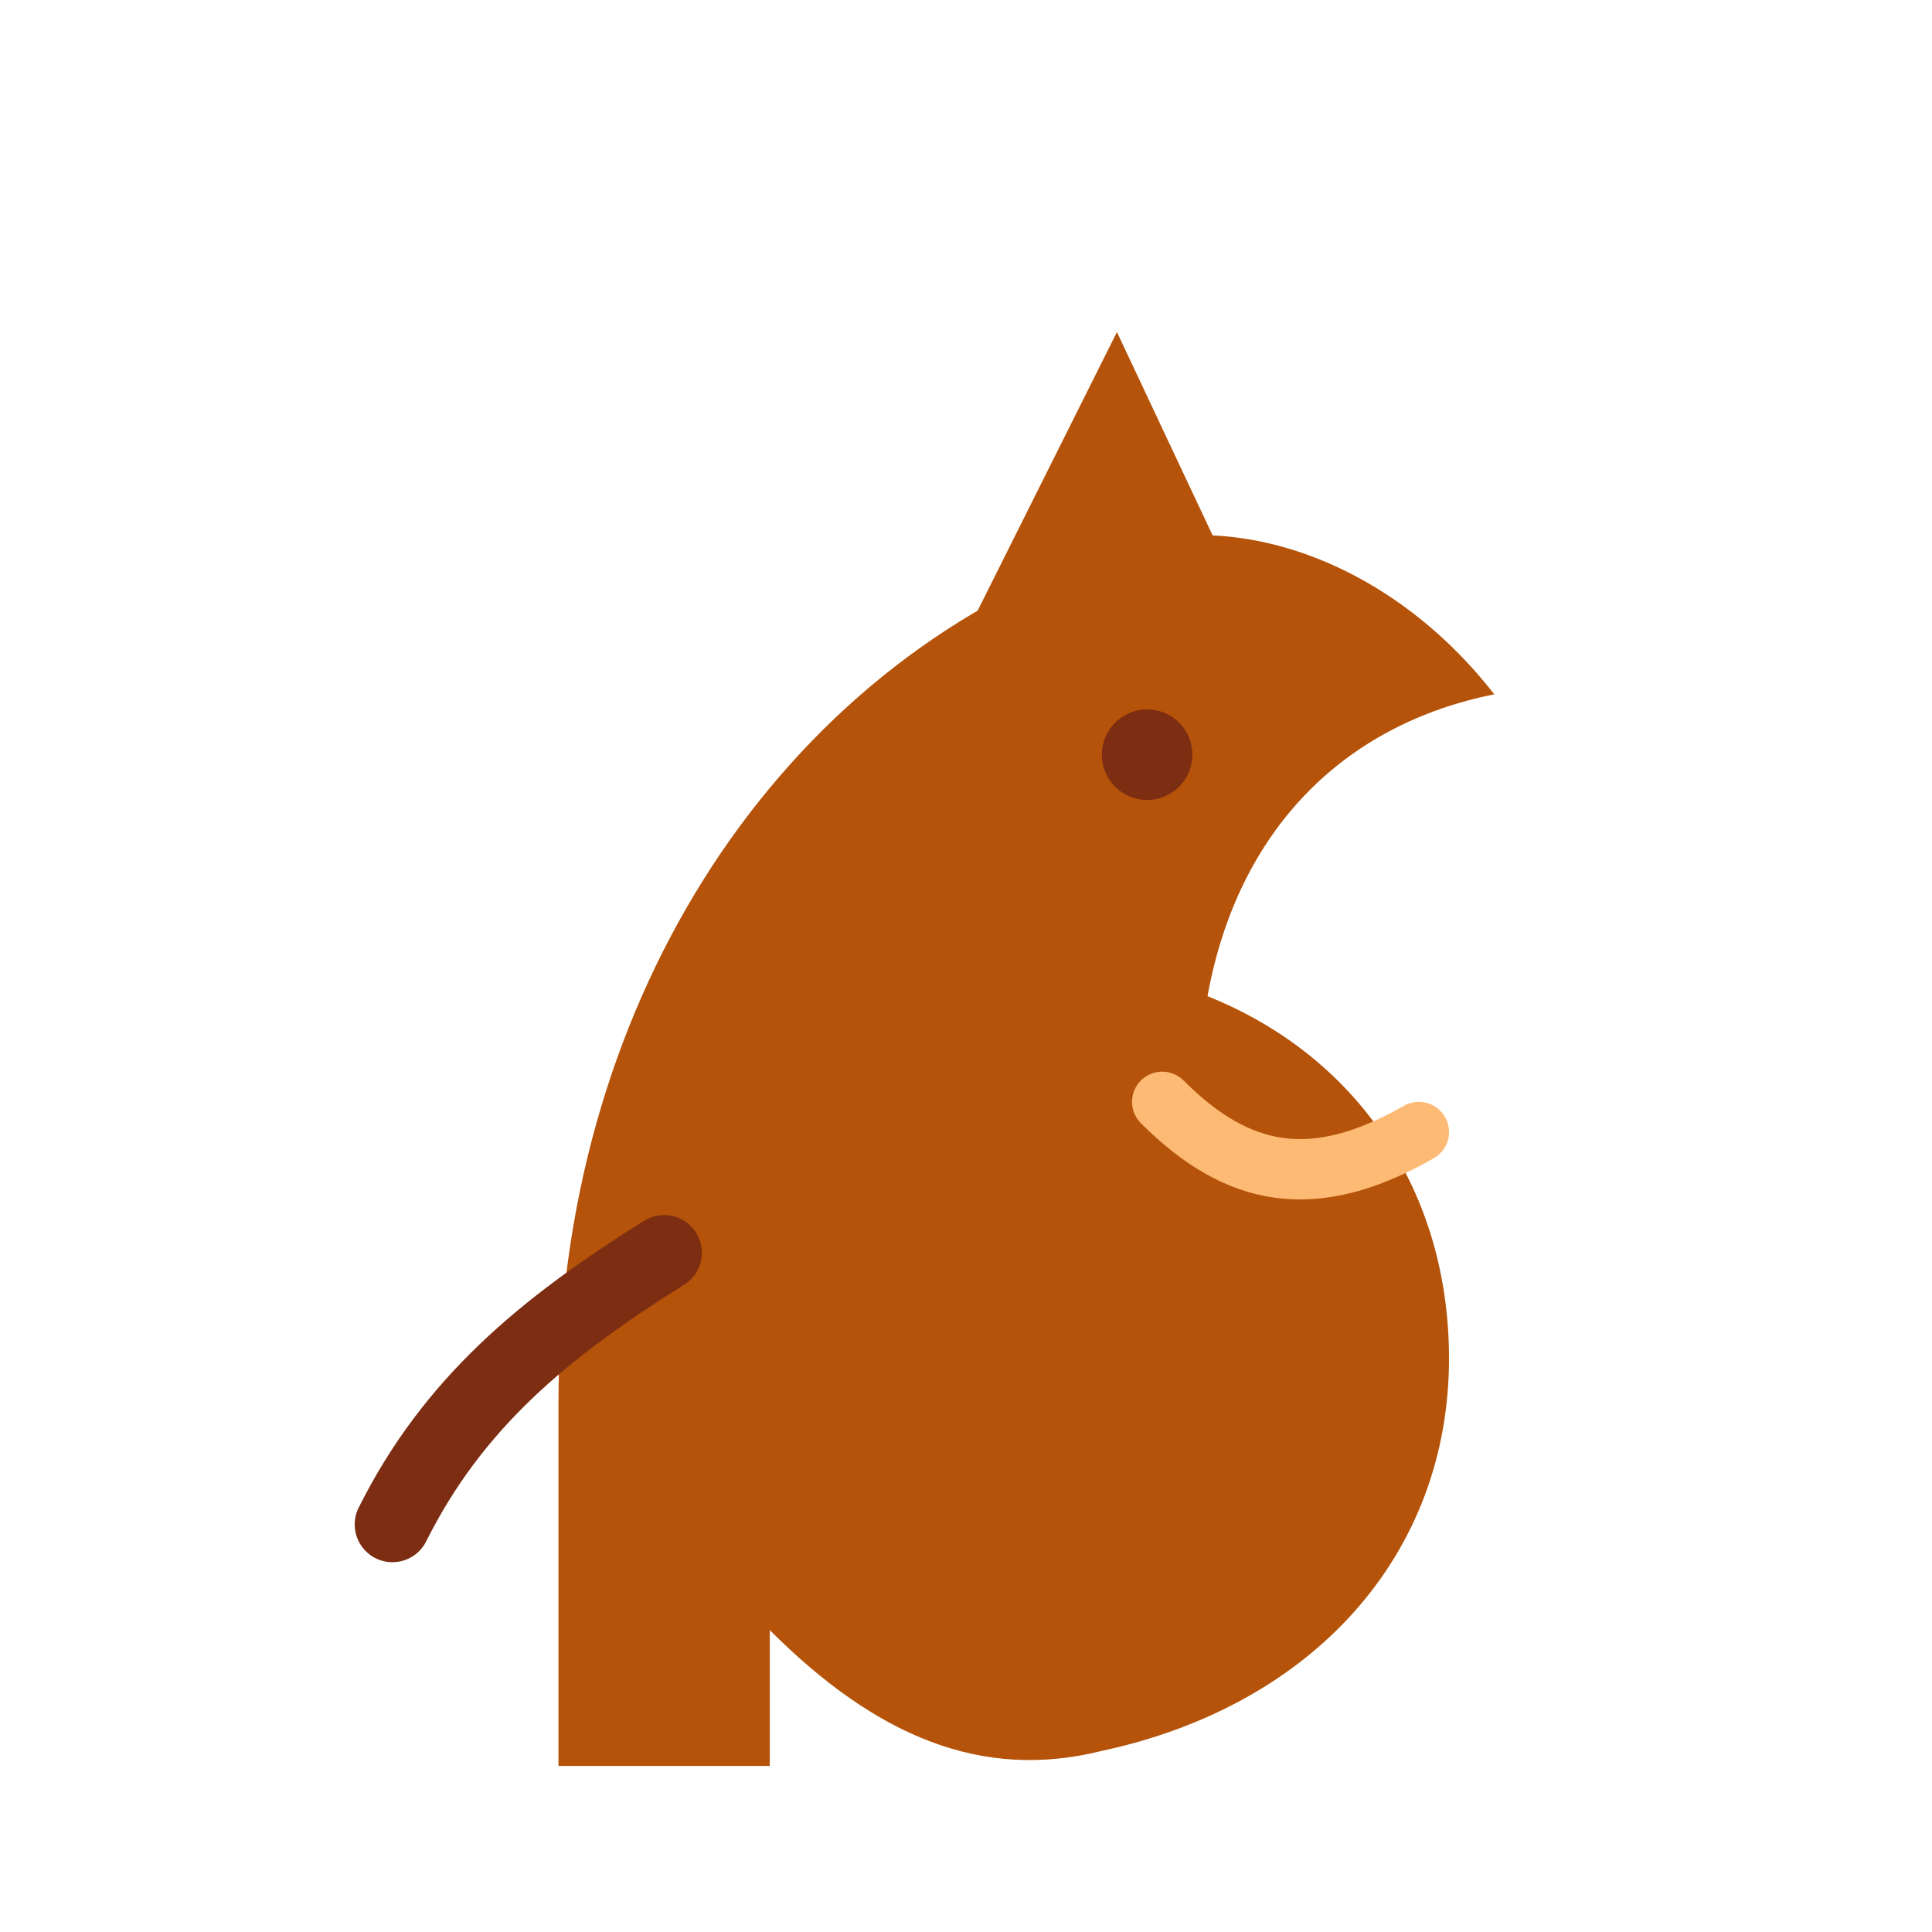
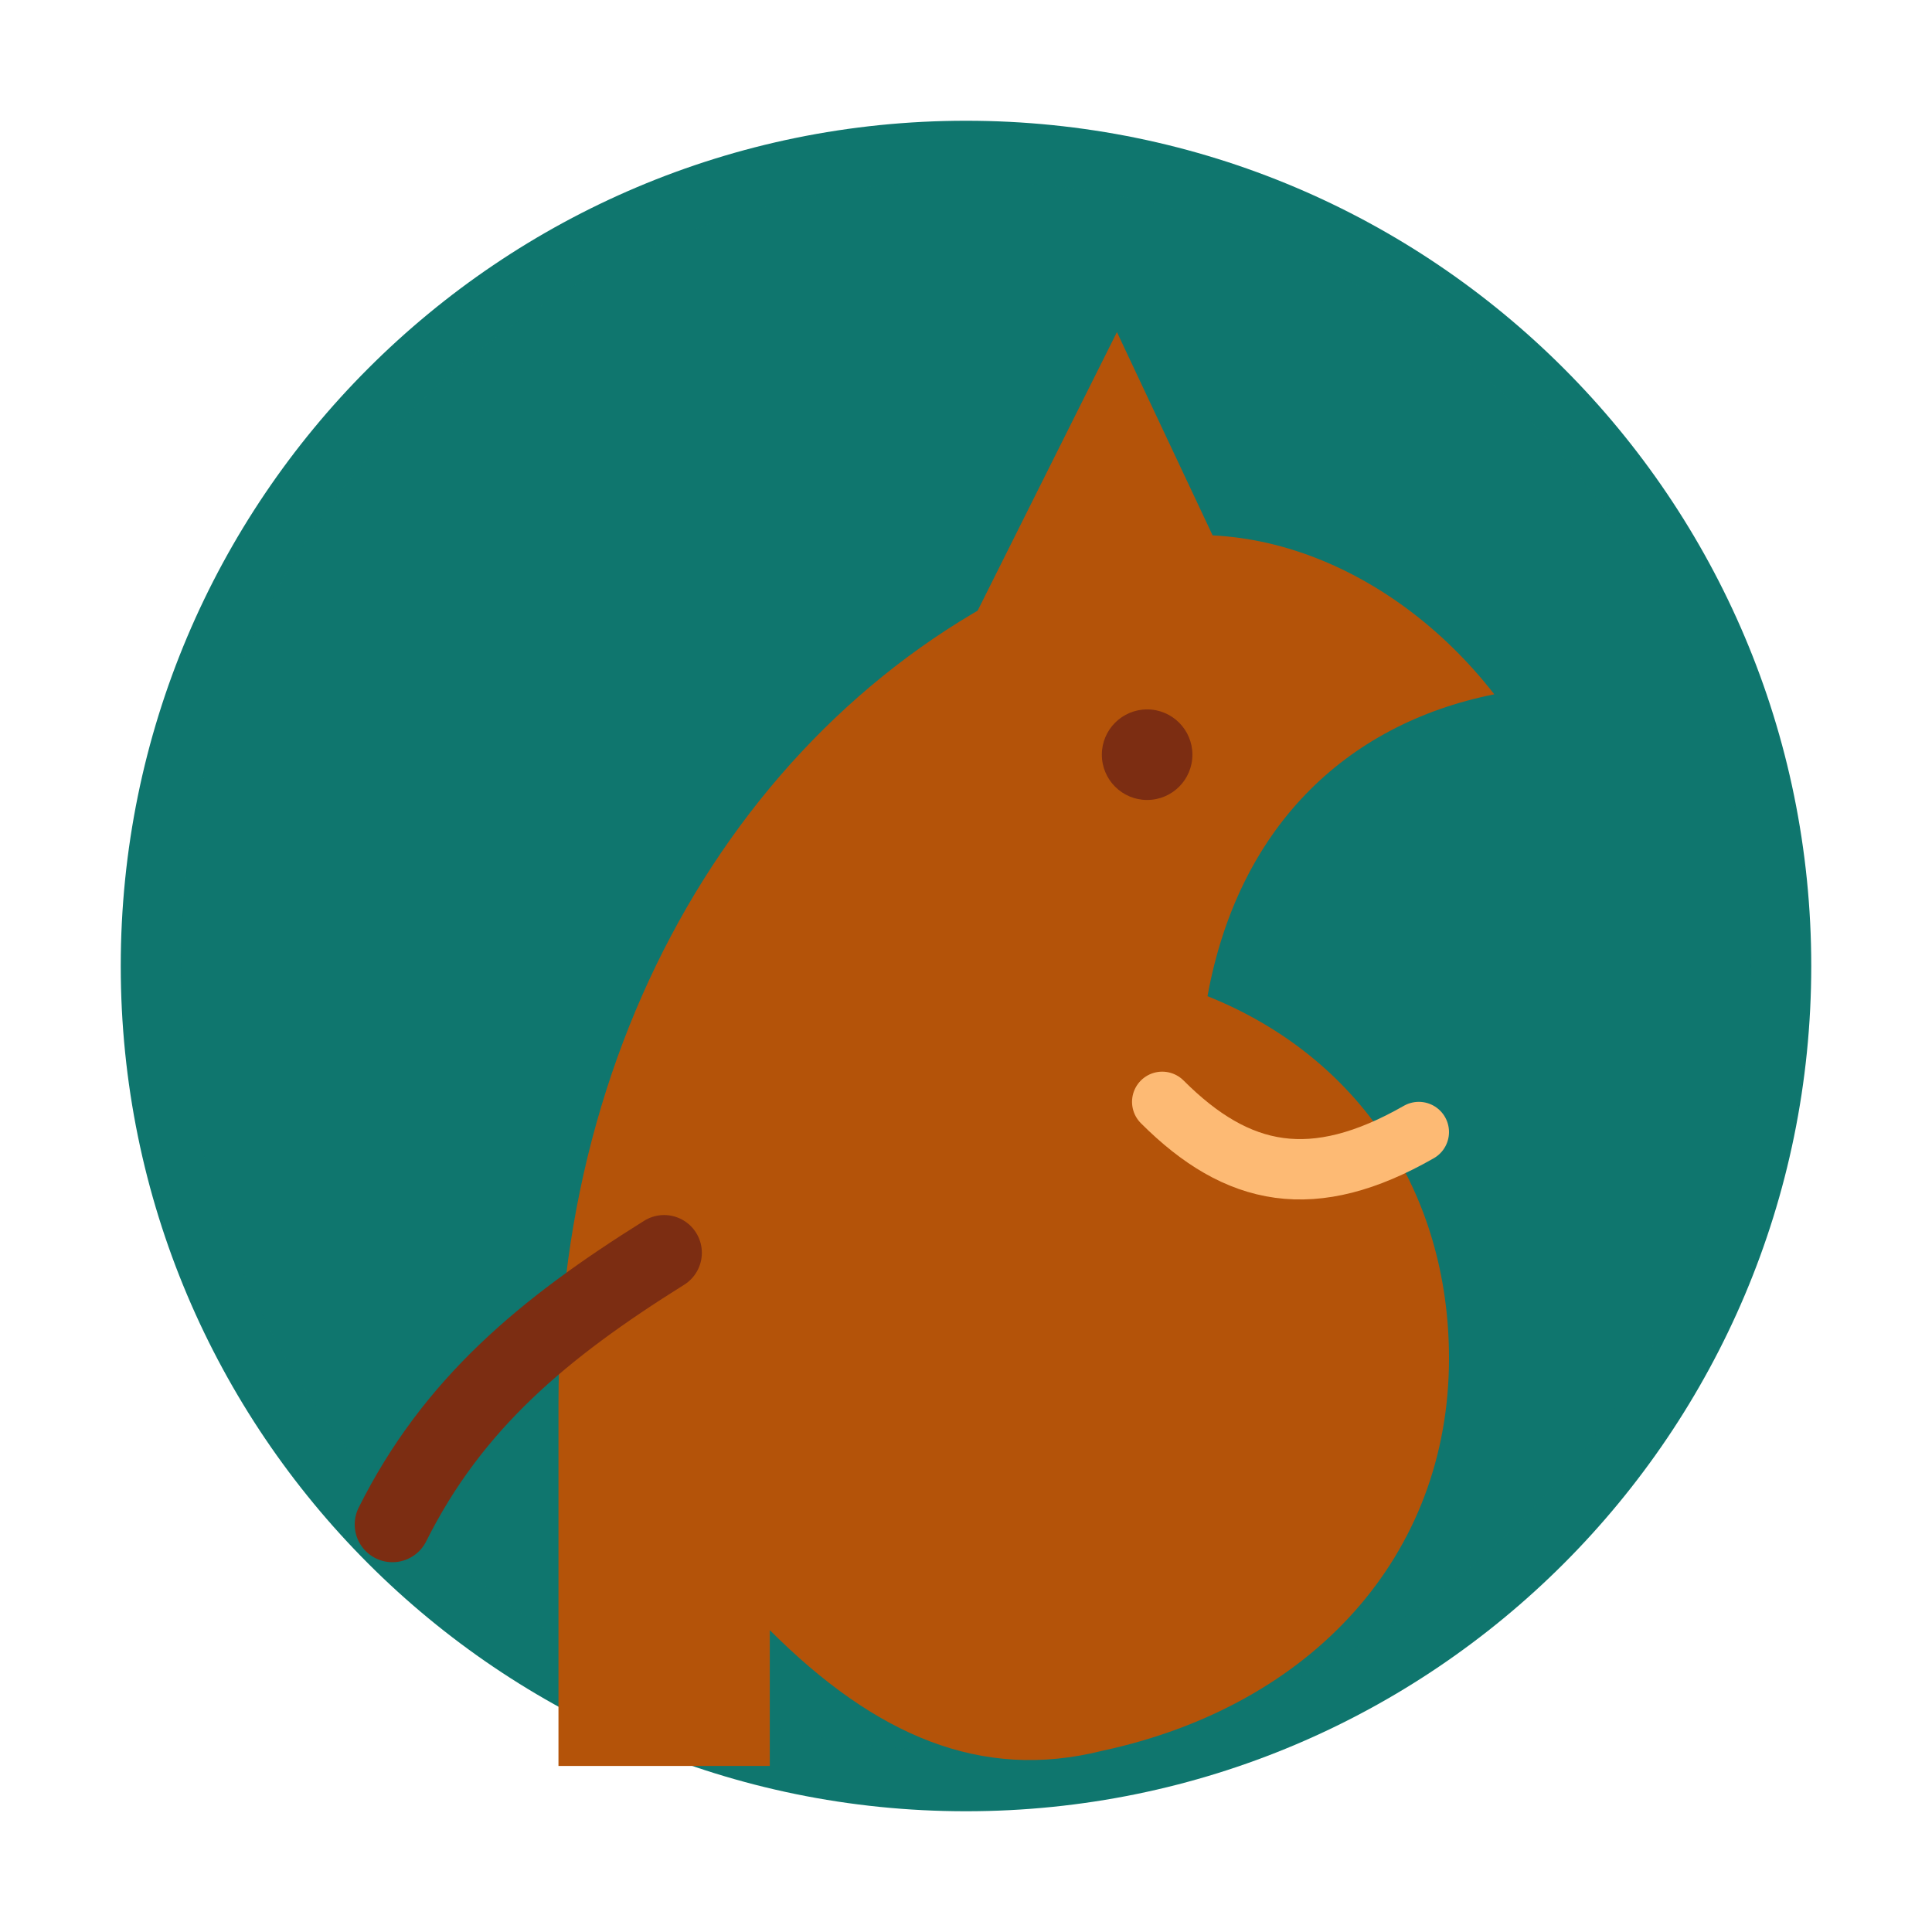
<svg xmlns="http://www.w3.org/2000/svg" viewBox="0 0 256 256" fill="none">
+   <circle cx="128" cy="128" r="112" fill="#0f766e" />
+   <circle cx="128" cy="128" r="104" fill="#0f766e" opacity="0.92" />
  <path d="M74 186c0-52 28-96 70-112 18-8 40 0 54 18-20 4-34 18-38 40 20 8 32 26 32 48 0 26-18 46-46 52-16 4-30-2-44-16v18H74Z" fill="#b45309" />
  <path d="M126 88 148 44l16 34" fill="#b45309" />
  <circle cx="152" cy="100" r="6" fill="#7c2d12" />
  <path d="M88 166c-16 10-28 20-36 36" stroke="#7c2d12" stroke-width="10" stroke-linecap="round" />
  <path d="M154 146c10 10 20 12 34 4" stroke="#fdba74" stroke-width="8" stroke-linecap="round" />
</svg>
